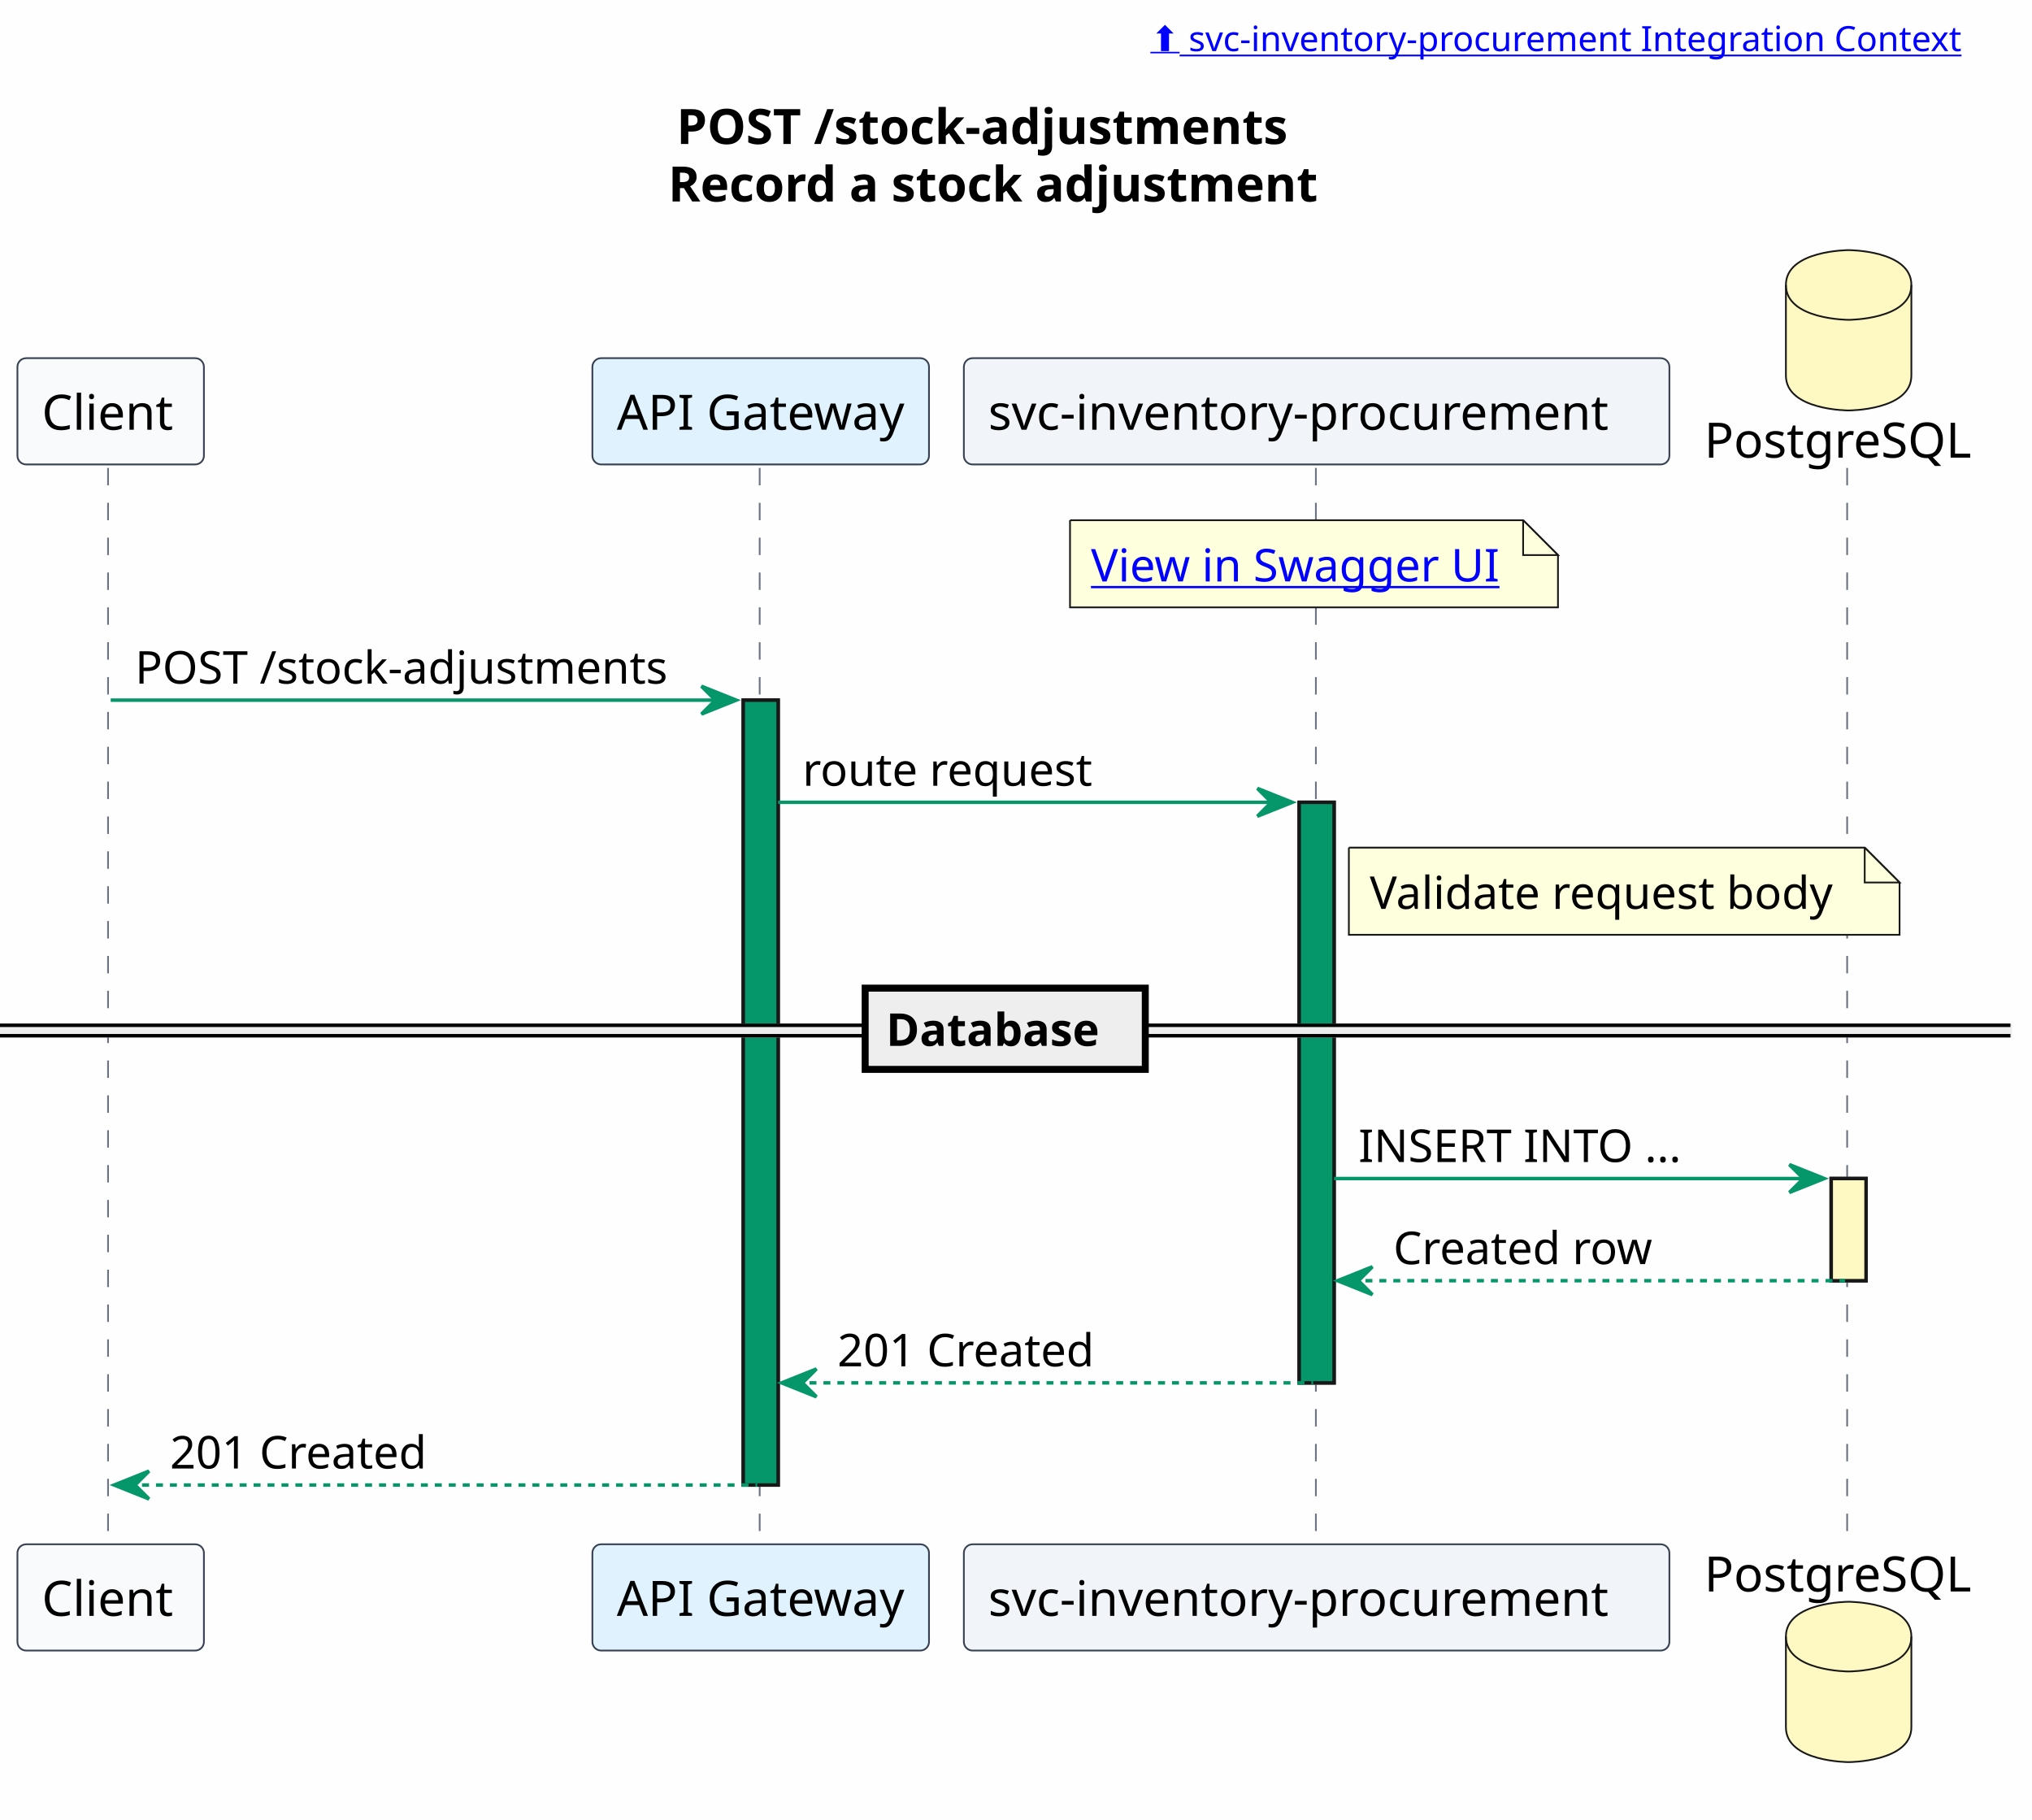
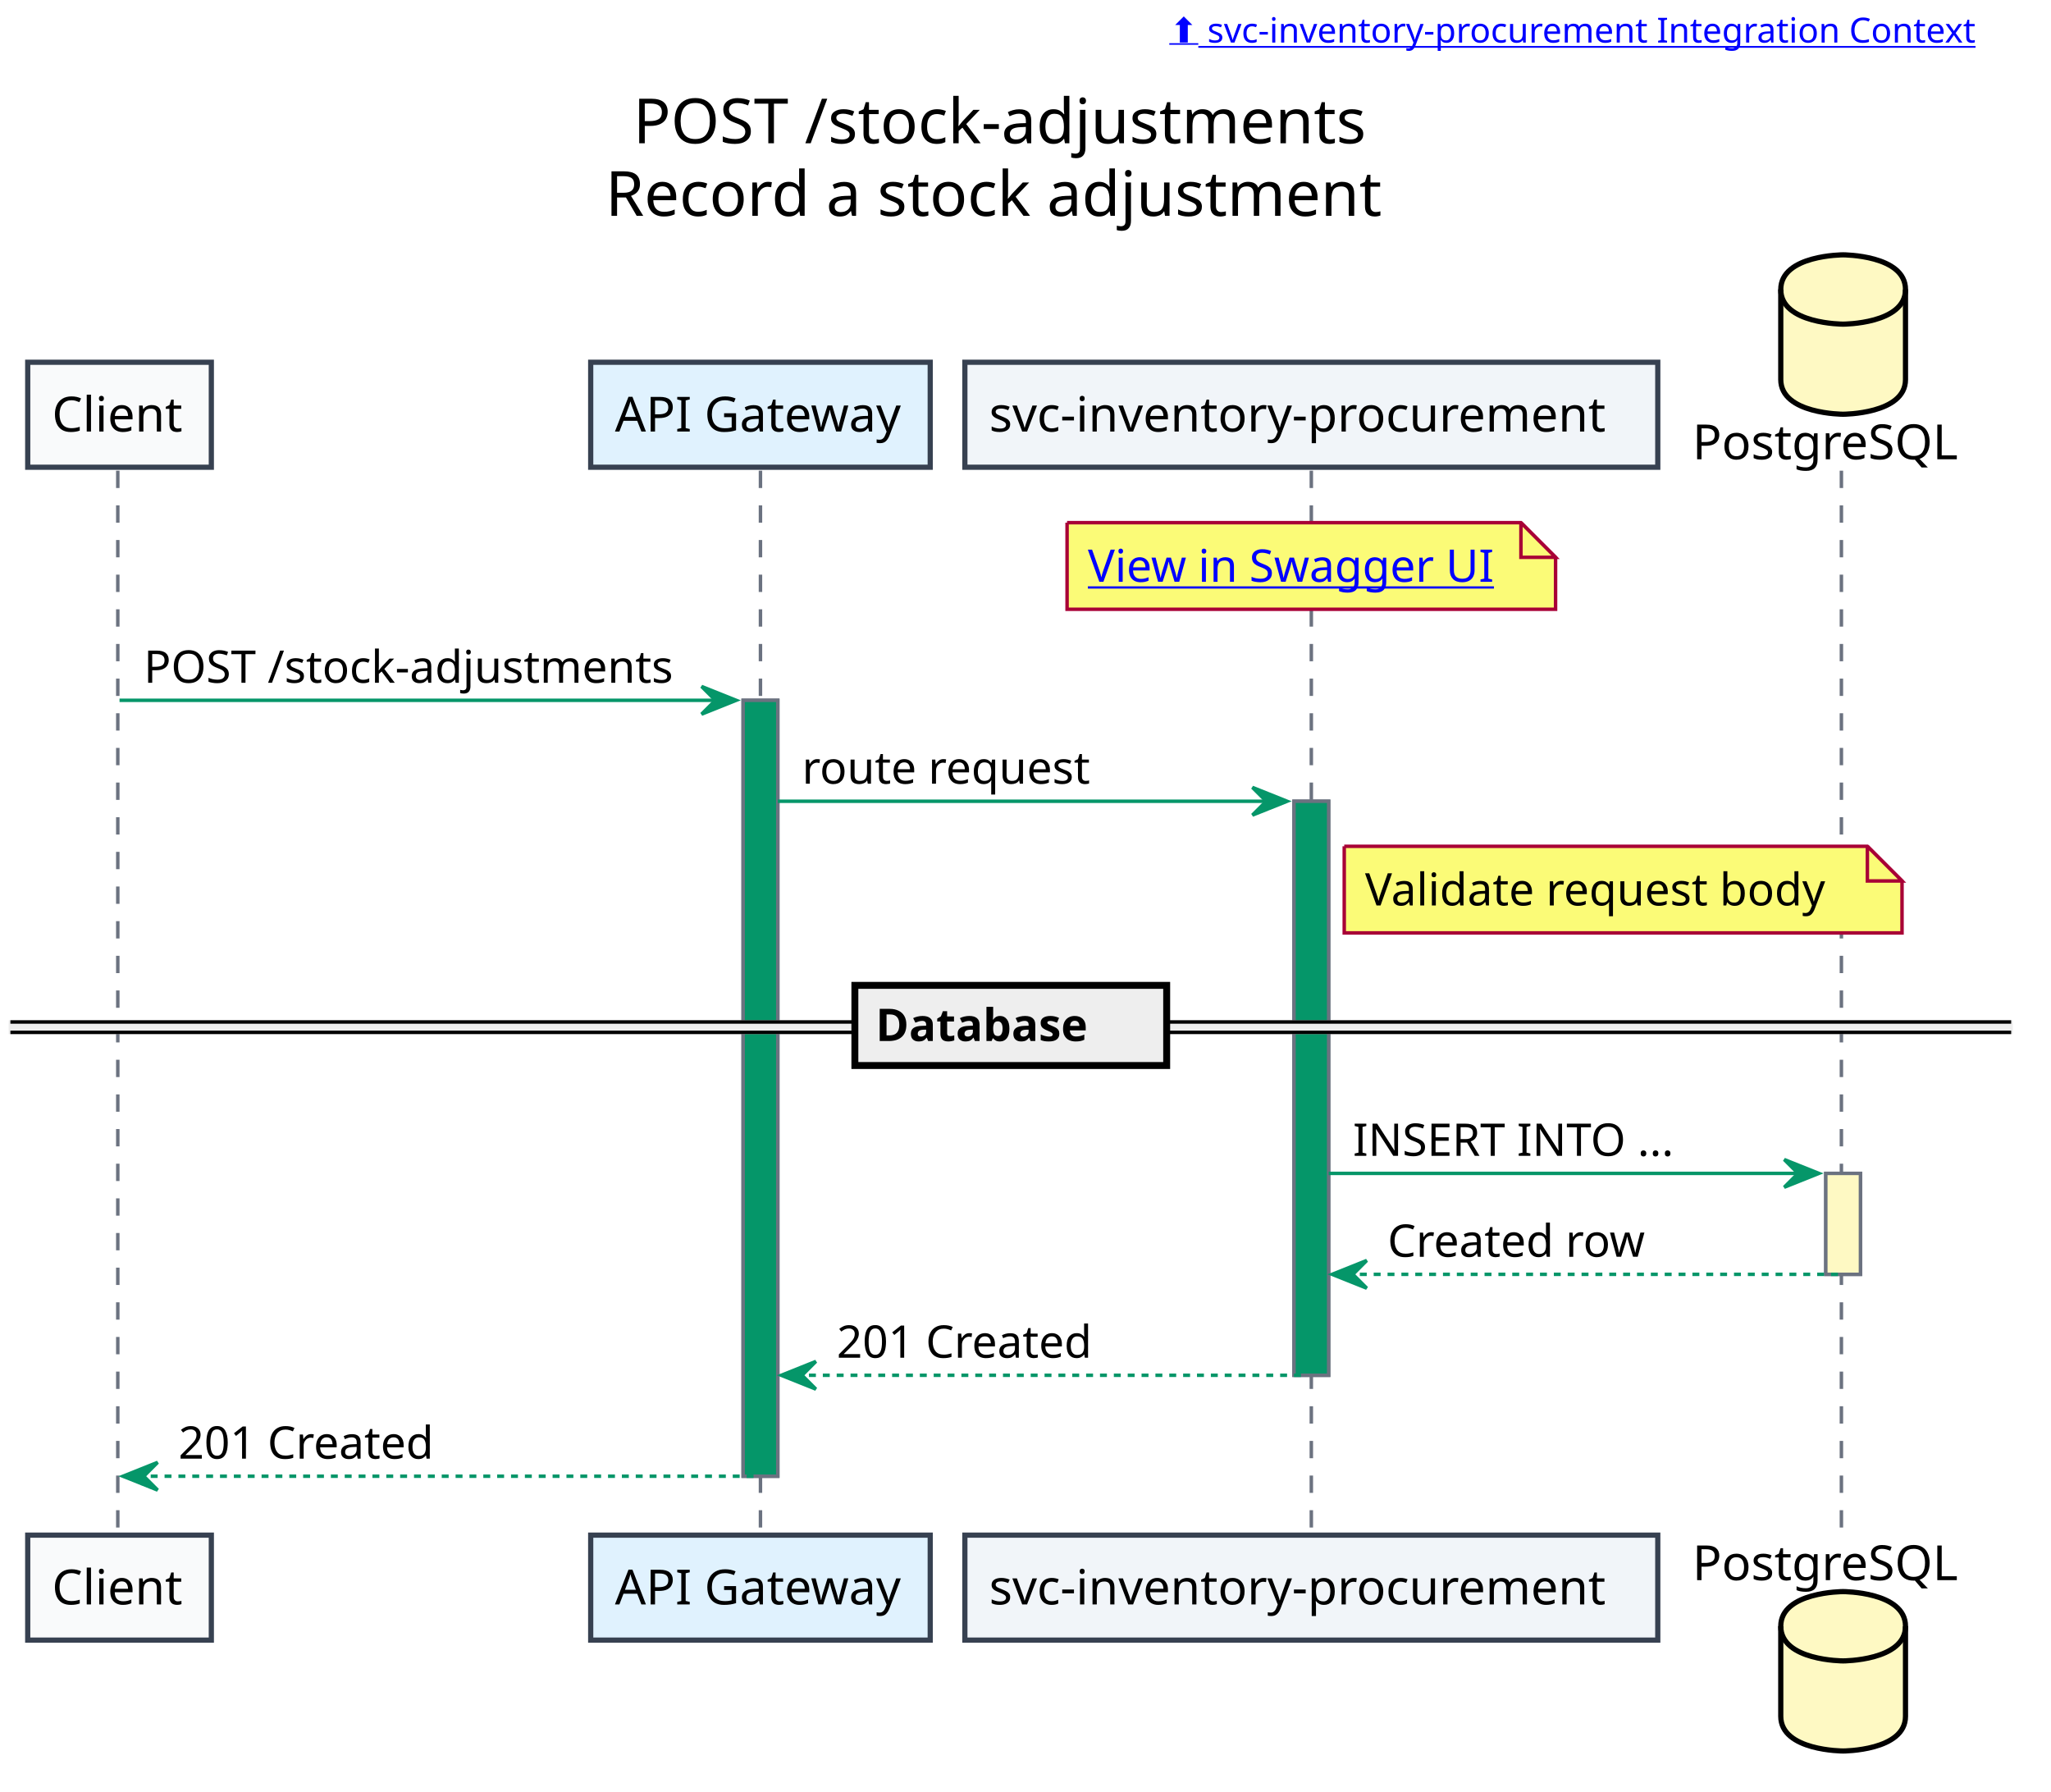
- <svg xmlns="http://www.w3.org/2000/svg" xmlns:xlink="http://www.w3.org/1999/xlink" contentStyleType="text/css" data-diagram-type="SEQUENCE" height="522px" preserveAspectRatio="none" style="width:583px;height:522px;background:#FEFEFE;" version="1.1" viewBox="0 0 583 522" width="583px" zoomAndPan="magnify">
+ <svg xmlns="http://www.w3.org/2000/svg" xmlns:xlink="http://www.w3.org/1999/xlink" contentScriptType="application/ecmascript" contentStyleType="text/css" height="517px" preserveAspectRatio="none" style="width:592px;height:517px;background:#FEFEFE;" version="1.1" viewBox="0 0 592 517" width="592px" zoomAndPan="magnify">
  <defs />
  <g>
-     <rect fill="#FEFEFE" height="522" style="stroke:none;stroke-width:1;" width="583" x="0" y="0" />
-     <text fill="#000000" font-family="'Segoe UI'" font-size="14" font-weight="bold" lengthAdjust="spacing" textLength="187.599" x="194.109" y="41.312">POST /stock-adjustments</text>
-     <text fill="#000000" font-family="'Segoe UI'" font-size="14" font-weight="bold" lengthAdjust="spacing" textLength="192.411" x="191.703" y="57.801">Record a stock adjustment</text>
-     <g>
-       <rect fill="#059669" height="225.174" style="stroke:#181818;stroke-width:1;" width="10" x="213.252" y="200.863" />
-     </g>
-     <g>
-       <rect fill="#059669" height="166.553" style="stroke:#181818;stroke-width:1;" width="10" x="372.754" y="230.174" />
-     </g>
-     <g>
-       <rect fill="#FEF9C3" height="29.311" style="stroke:#181818;stroke-width:1;" width="10" x="525.392" y="338.106" />
-     </g>
-     <g class="participant-lifeline" data-entity-uid="part1" data-qualified-name="Client" id="part1-lifeline">
-       <g>
-         <rect fill="#000000" fill-opacity="0" height="309.795" width="8" x="27.752" y="134.242" />
-         <line style="stroke:#6B7280;stroke-width:0.5;stroke-dasharray:5,5;" x1="31" x2="31" y1="134.242" y2="444.037" />
-       </g>
-     </g>
-     <g class="participant-lifeline" data-entity-uid="part2" data-qualified-name="GW" id="part2-lifeline">
-       <g>
-         <rect fill="#000000" fill-opacity="0" height="309.795" width="8" x="214.252" y="134.242" />
-         <line style="stroke:#6B7280;stroke-width:0.5;stroke-dasharray:5,5;" x1="217.963" x2="217.963" y1="134.242" y2="444.037" />
-       </g>
-     </g>
-     <g class="participant-lifeline" data-entity-uid="part3" data-qualified-name="Svc" id="part3-lifeline">
-       <g>
-         <rect fill="#000000" fill-opacity="0" height="309.795" width="8" x="373.754" y="134.242" />
-         <line style="stroke:#6B7280;stroke-width:0.5;stroke-dasharray:5,5;" x1="377.541" x2="377.541" y1="134.242" y2="444.037" />
-       </g>
-     </g>
-     <g class="participant-lifeline" data-entity-uid="part4" data-qualified-name="DB" id="part4-lifeline">
-       <g>
-         <rect fill="#000000" fill-opacity="0" height="309.795" width="8" x="526.392" y="134.242" />
-         <line style="stroke:#6B7280;stroke-width:0.5;stroke-dasharray:5,5;" x1="529.967" x2="529.967" y1="134.242" y2="444.037" />
-       </g>
-     </g>
-     <g class="participant participant-head" data-entity-uid="part1" data-qualified-name="Client" id="part1-head">
-       <a href="/applications/" target="_top" title="/applications/" xlink:actuate="onRequest" xlink:href="/applications/" xlink:show="new" xlink:title="/applications/" xlink:type="simple">
-         <rect fill="#F9FAFB" height="30.488" rx="2.5" ry="2.5" style="stroke:#374151;stroke-width:0.5;" width="53.505" x="5" y="102.754" />
-         <text fill="#000000" font-family="'Segoe UI'" font-size="14" lengthAdjust="spacing" textLength="39.505" x="12" y="123.289">Client</text>
-       </a>
-     </g>
-     <g class="participant participant-tail" data-entity-uid="part1" data-qualified-name="Client" id="part1-tail">
-       <a href="/applications/" target="_top" title="/applications/" xlink:actuate="onRequest" xlink:href="/applications/" xlink:show="new" xlink:title="/applications/" xlink:type="simple">
-         <rect fill="#F9FAFB" height="30.488" rx="2.5" ry="2.5" style="stroke:#374151;stroke-width:0.5;" width="53.505" x="5" y="443.037" />
-         <text fill="#000000" font-family="'Segoe UI'" font-size="14" lengthAdjust="spacing" textLength="39.505" x="12" y="463.572">Client</text>
-       </a>
-     </g>
-     <g class="participant participant-head" data-entity-uid="part2" data-qualified-name="GW" id="part2-head">
-       <a href="/actors/#api-gateway" target="_top" title="/actors/#api-gateway" xlink:actuate="onRequest" xlink:href="/actors/#api-gateway" xlink:show="new" xlink:title="/actors/#api-gateway" xlink:type="simple">
-         <rect fill="#E0F2FE" height="30.488" rx="2.5" ry="2.5" style="stroke:#374151;stroke-width:0.5;" width="96.578" x="169.963" y="102.754" />
-         <text fill="#000000" font-family="'Segoe UI'" font-size="14" lengthAdjust="spacing" textLength="82.578" x="176.963" y="123.289">API Gateway</text>
-       </a>
-     </g>
-     <g class="participant participant-tail" data-entity-uid="part2" data-qualified-name="GW" id="part2-tail">
-       <a href="/actors/#api-gateway" target="_top" title="/actors/#api-gateway" xlink:actuate="onRequest" xlink:href="/actors/#api-gateway" xlink:show="new" xlink:title="/actors/#api-gateway" xlink:type="simple">
-         <rect fill="#E0F2FE" height="30.488" rx="2.5" ry="2.5" style="stroke:#374151;stroke-width:0.5;" width="96.578" x="169.963" y="443.037" />
-         <text fill="#000000" font-family="'Segoe UI'" font-size="14" lengthAdjust="spacing" textLength="82.578" x="176.963" y="463.572">API Gateway</text>
-       </a>
-     </g>
-     <g class="participant participant-head" data-entity-uid="part3" data-qualified-name="Svc" id="part3-head">
-       <a href="/microservices/svc-inventory-procurement/" target="_top" title="/microservices/svc-inventory-procurement/" xlink:actuate="onRequest" xlink:href="/microservices/svc-inventory-procurement/" xlink:show="new" xlink:title="/microservices/svc-inventory-procurement/" xlink:type="simple">
-         <rect fill="#F1F5F9" height="30.488" rx="2.5" ry="2.5" style="stroke:#374151;stroke-width:0.5;" width="202.426" x="276.541" y="102.754" />
-         <text fill="#000000" font-family="'Segoe UI'" font-size="14" lengthAdjust="spacing" textLength="188.426" x="283.541" y="123.289">svc-inventory-procurement</text>
-       </a>
-     </g>
-     <g class="participant participant-tail" data-entity-uid="part3" data-qualified-name="Svc" id="part3-tail">
-       <a href="/microservices/svc-inventory-procurement/" target="_top" title="/microservices/svc-inventory-procurement/" xlink:actuate="onRequest" xlink:href="/microservices/svc-inventory-procurement/" xlink:show="new" xlink:title="/microservices/svc-inventory-procurement/" xlink:type="simple">
-         <rect fill="#F1F5F9" height="30.488" rx="2.5" ry="2.5" style="stroke:#374151;stroke-width:0.5;" width="202.426" x="276.541" y="443.037" />
-         <text fill="#000000" font-family="'Segoe UI'" font-size="14" lengthAdjust="spacing" textLength="188.426" x="283.541" y="463.572">svc-inventory-procurement</text>
-       </a>
-     </g>
-     <g class="participant participant-head" data-entity-uid="part4" data-qualified-name="DB" id="part4-head">
-       <a href="/microservices/svc-inventory-procurement/#data-store" target="_top" title="/microservices/svc-inventory-procurement/#data-store" xlink:actuate="onRequest" xlink:href="/microservices/svc-inventory-procurement/#data-store" xlink:show="new" xlink:title="/microservices/svc-inventory-procurement/#data-store" xlink:type="simple">
-         <text fill="#000000" font-family="'Segoe UI'" font-size="14" lengthAdjust="spacing" textLength="76.85" x="488.967" y="131.289">PostgreSQL</text>
-         <path d="M512.392,81.754 C512.392,71.754 530.392,71.754 530.392,71.754 C530.392,71.754 548.392,71.754 548.392,81.754 L548.392,107.754 C548.392,117.754 530.392,117.754 530.392,117.754 C530.392,117.754 512.392,117.754 512.392,107.754 L512.392,81.754" fill="#FEF9C3" style="stroke:#181818;stroke-width:0.5;" />
-         <path d="M512.392,81.754 C512.392,91.754 530.392,91.754 530.392,91.754 C530.392,91.754 548.392,91.754 548.392,81.754" fill="none" style="stroke:#181818;stroke-width:0.5;" />
-       </a>
-     </g>
-     <g class="participant participant-tail" data-entity-uid="part4" data-qualified-name="DB" id="part4-tail">
-       <a href="/microservices/svc-inventory-procurement/#data-store" target="_top" title="/microservices/svc-inventory-procurement/#data-store" xlink:actuate="onRequest" xlink:href="/microservices/svc-inventory-procurement/#data-store" xlink:show="new" xlink:title="/microservices/svc-inventory-procurement/#data-store" xlink:type="simple">
-         <text fill="#000000" font-family="'Segoe UI'" font-size="14" lengthAdjust="spacing" textLength="76.85" x="488.967" y="456.572">PostgreSQL</text>
-         <path d="M512.392,469.525 C512.392,459.525 530.392,459.525 530.392,459.525 C530.392,459.525 548.392,459.525 548.392,469.525 L548.392,495.525 C548.392,505.525 530.392,505.525 530.392,505.525 C530.392,505.525 512.392,505.525 512.392,495.525 L512.392,469.525" fill="#FEF9C3" style="stroke:#181818;stroke-width:0.5;" />
-         <path d="M512.392,469.525 C512.392,479.525 530.392,479.525 530.392,479.525 C530.392,479.525 548.392,479.525 548.392,469.525" fill="none" style="stroke:#181818;stroke-width:0.5;" />
-       </a>
-     </g>
-     <g>
-       <rect fill="#059669" height="225.174" style="stroke:#181818;stroke-width:1;" width="10" x="213.252" y="200.863" />
-     </g>
-     <g>
-       <rect fill="#059669" height="166.553" style="stroke:#181818;stroke-width:1;" width="10" x="372.754" y="230.174" />
-     </g>
-     <g>
-       <rect fill="#FEF9C3" height="29.311" style="stroke:#181818;stroke-width:1;" width="10" x="525.392" y="338.106" />
-     </g>
-     <path d="M307,149.242 L307,174.242 L447,174.242 L447,159.242 L437,149.242 L307,149.242" fill="#FEFFDD" style="stroke:#181818;stroke-width:0.5;" />
-     <path d="M437,149.242 L437,159.242 L447,159.242 L437,149.242" fill="#FEFFDD" style="stroke:#181818;stroke-width:0.5;" />
+     <text fill="#000000" font-family="Segoe UI" font-size="18" lengthAdjust="spacingAndGlyphs" textLength="218" x="182.75" y="41.349">POST /stock-adjustments</text>
+     <text fill="#000000" font-family="Segoe UI" font-size="18" lengthAdjust="spacingAndGlyphs" textLength="234" x="174.75" y="62.302">Record a stock adjustment</text>
+     <rect fill="#059669" height="223.93" style="stroke: #6B7280; stroke-width: 1.0;" width="10" x="214.5" y="202.109" />
+     <rect fill="#059669" height="165.664" style="stroke: #6B7280; stroke-width: 1.0;" width="10" x="373.5" y="231.242" />
+     <rect fill="#FEF9C3" height="29.133" style="stroke: #6B7280; stroke-width: 1.0;" width="10" x="527" y="338.641" />
+     <line style="stroke: #6B7280; stroke-width: 1.0; stroke-dasharray: 5.0,5.0;" x1="34" x2="34" y1="135.844" y2="444.039" />
+     <line style="stroke: #6B7280; stroke-width: 1.0; stroke-dasharray: 5.0,5.0;" x1="219.5" x2="219.5" y1="135.844" y2="444.039" />
+     <line style="stroke: #6B7280; stroke-width: 1.0; stroke-dasharray: 5.0,5.0;" x1="378.5" x2="378.5" y1="135.844" y2="444.039" />
+     <line style="stroke: #6B7280; stroke-width: 1.0; stroke-dasharray: 5.0,5.0;" x1="531.5" x2="531.5" y1="135.844" y2="444.039" />
+     <a href="/applications/" target="_top" title="/applications/" xlink:actuate="onRequest" xlink:href="/applications/" xlink:show="new" xlink:title="/applications/" xlink:type="simple">
+       <rect fill="#F9FAFB" height="30.297" style="stroke: #374151; stroke-width: 1.5;" width="53" x="8" y="104.547" />
+       <text fill="#000000" font-family="Segoe UI" font-size="14" lengthAdjust="spacingAndGlyphs" textLength="39" x="15" y="124.542">Client</text>
+       <rect fill="#F9FAFB" height="30.297" style="stroke: #374151; stroke-width: 1.5;" width="53" x="8" y="443.039" />
+       <text fill="#000000" font-family="Segoe UI" font-size="14" lengthAdjust="spacingAndGlyphs" textLength="39" x="15" y="463.034">Client</text>
+     </a>
+     <a href="/actors/#api-gateway" target="_top" title="/actors/#api-gateway" xlink:actuate="onRequest" xlink:href="/actors/#api-gateway" xlink:show="new" xlink:title="/actors/#api-gateway" xlink:type="simple">
+       <rect fill="#E0F2FE" height="30.297" style="stroke: #374151; stroke-width: 1.5;" width="98" x="170.5" y="104.547" />
+       <text fill="#000000" font-family="Segoe UI" font-size="14" lengthAdjust="spacingAndGlyphs" textLength="84" x="177.5" y="124.542">API Gateway</text>
+       <rect fill="#E0F2FE" height="30.297" style="stroke: #374151; stroke-width: 1.5;" width="98" x="170.5" y="443.039" />
+       <text fill="#000000" font-family="Segoe UI" font-size="14" lengthAdjust="spacingAndGlyphs" textLength="84" x="177.5" y="463.034">API Gateway</text>
+     </a>
+     <a href="/microservices/svc-inventory-procurement/" target="_top" title="/microservices/svc-inventory-procurement/" xlink:actuate="onRequest" xlink:href="/microservices/svc-inventory-procurement/" xlink:show="new" xlink:title="/microservices/svc-inventory-procurement/" xlink:type="simple">
+       <rect fill="#F1F5F9" height="30.297" style="stroke: #374151; stroke-width: 1.5;" width="200" x="278.5" y="104.547" />
+       <text fill="#000000" font-family="Segoe UI" font-size="14" lengthAdjust="spacingAndGlyphs" textLength="186" x="285.5" y="124.542">svc-inventory-procurement</text>
+       <rect fill="#F1F5F9" height="30.297" style="stroke: #374151; stroke-width: 1.5;" width="200" x="278.5" y="443.039" />
+       <text fill="#000000" font-family="Segoe UI" font-size="14" lengthAdjust="spacingAndGlyphs" textLength="186" x="285.5" y="463.034">svc-inventory-procurement</text>
+     </a>
+     <a href="/microservices/svc-inventory-procurement/#data-store" target="_top" title="/microservices/svc-inventory-procurement/#data-store" xlink:actuate="onRequest" xlink:href="/microservices/svc-inventory-procurement/#data-store" xlink:show="new" xlink:title="/microservices/svc-inventory-procurement/#data-store" xlink:type="simple">
+       <text fill="#000000" font-family="Segoe UI" font-size="14" lengthAdjust="spacingAndGlyphs" textLength="81" x="488.5" y="132.542">PostgreSQL</text>
+       <path d="M514,83.547 C514,73.547 532,73.547 532,73.547 C532,73.547 550,73.547 550,83.547 L550,109.547 C550,119.547 532,119.547 532,119.547 C532,119.547 514,119.547 514,109.547 L514,83.547 " fill="#FEF9C3" style="stroke: #000000; stroke-width: 1.5;" />
+       <path d="M514,83.547 C514,93.547 532,93.547 532,93.547 C532,93.547 550,93.547 550,83.547 " fill="none" style="stroke: #000000; stroke-width: 1.5;" />
+       <text fill="#000000" font-family="Segoe UI" font-size="14" lengthAdjust="spacingAndGlyphs" textLength="81" x="488.5" y="456.034">PostgreSQL</text>
+       <path d="M514,469.336 C514,459.336 532,459.336 532,459.336 C532,459.336 550,459.336 550,469.336 L550,495.336 C550,505.336 532,505.336 532,505.336 C532,505.336 514,505.336 514,495.336 L514,469.336 " fill="#FEF9C3" style="stroke: #000000; stroke-width: 1.5;" />
+       <path d="M514,469.336 C514,479.336 532,479.336 532,479.336 C532,479.336 550,479.336 550,469.336 " fill="none" style="stroke: #000000; stroke-width: 1.5;" />
+     </a>
+     <rect fill="#059669" height="223.93" style="stroke: #6B7280; stroke-width: 1.0;" width="10" x="214.5" y="202.109" />
+     <rect fill="#059669" height="165.664" style="stroke: #6B7280; stroke-width: 1.0;" width="10" x="373.5" y="231.242" />
+     <rect fill="#FEF9C3" height="29.133" style="stroke: #6B7280; stroke-width: 1.0;" width="10" x="527" y="338.641" />
+     <path d="M308,150.844 L308,175.844 L449,175.844 L449,160.844 L439,150.844 L308,150.844 " fill="#FBFB77" style="stroke: #A80036; stroke-width: 1.0;" />
+     <path d="M439,150.844 L439,160.844 L449,160.844 L439,150.844 " fill="#FBFB77" style="stroke: #A80036; stroke-width: 1.0;" />
    <a href="/services/api/svc-inventory-procurement.html" target="_top" title="/services/api/svc-inventory-procurement.html" xlink:actuate="onRequest" xlink:href="/services/api/svc-inventory-procurement.html" xlink:show="new" xlink:title="/services/api/svc-inventory-procurement.html" xlink:type="simple">
-       <text fill="#0000FF" font-family="'Segoe UI'" font-size="13" lengthAdjust="spacing" text-decoration="underline" textLength="119.406" x="313" y="166.81">View in Swagger UI</text>
+       <text fill="#0000FF" font-family="Segoe UI" font-size="13" lengthAdjust="spacingAndGlyphs" text-decoration="underline" textLength="120" x="314" y="167.911">View in Swagger UI</text>
    </a>
-     <g class="message" data-entity-1="part1" data-entity-2="part2" id="msg1">
-       <polygon fill="#059669" points="201.252,196.863,211.252,200.863,201.252,204.863,205.252,200.863" style="stroke:#059669;stroke-width:1;" />
-       <line style="stroke:#059669;stroke-width:1;" x1="31.752" x2="207.252" y1="200.863" y2="200.863" />
-       <text fill="#000000" font-family="'Segoe UI'" font-size="13" lengthAdjust="spacing" textLength="162.5" x="38.752" y="196.121">POST /stock-adjustments</text>
-     </g>
-     <g class="message" data-entity-1="part2" data-entity-2="part3" id="msg2">
-       <polygon fill="#059669" points="360.754,226.174,370.754,230.174,360.754,234.174,364.754,230.174" style="stroke:#059669;stroke-width:1;" />
-       <line style="stroke:#059669;stroke-width:1;" x1="223.252" x2="366.754" y1="230.174" y2="230.174" />
-       <text fill="#000000" font-family="'Segoe UI'" font-size="13" lengthAdjust="spacing" textLength="85.135" x="230.252" y="225.432">route request</text>
-     </g>
-     <path d="M387,243.174 L387,268.174 L545,268.174 L545,253.174 L535,243.174 L387,243.174" fill="#FEFFDD" style="stroke:#181818;stroke-width:0.5;" />
-     <path d="M535,243.174 L535,253.174 L545,253.174 L535,243.174" fill="#FEFFDD" style="stroke:#181818;stroke-width:0.5;" />
-     <text fill="#000000" font-family="'Segoe UI'" font-size="13" lengthAdjust="spacing" textLength="137.573" x="393" y="260.742">Validate request body</text>
-     <rect fill="#EEEEEE" height="3" style="stroke:#EEEEEE;stroke-width:1;" width="576.817" x="0" y="294.14" />
-     <line style="stroke:#000000;stroke-width:1;" x1="0" x2="576.817" y1="294.14" y2="294.14" />
-     <line style="stroke:#000000;stroke-width:1;" x1="0" x2="576.817" y1="297.14" y2="297.14" />
-     <rect fill="#EEEEEE" height="23.311" style="stroke:#000000;stroke-width:2;" width="80.371" x="248.223" y="283.484" />
-     <text fill="#000000" font-family="'Segoe UI'" font-size="13" font-weight="bold" lengthAdjust="spacing" textLength="62.086" x="254.223" y="300.053">Database</text>
-     <g class="message" data-entity-1="part3" data-entity-2="part4" id="msg3">
-       <polygon fill="#059669" points="513.392,334.106,523.392,338.106,513.392,342.106,517.392,338.106" style="stroke:#059669;stroke-width:1;" />
-       <line style="stroke:#059669;stroke-width:1;" x1="382.754" x2="519.392" y1="338.106" y2="338.106" />
-       <text fill="#000000" font-family="'Segoe UI'" font-size="13" lengthAdjust="spacing" textLength="96.072" x="389.754" y="333.363">INSERT INTO ...</text>
-     </g>
-     <g class="message" data-entity-1="part4" data-entity-2="part3" id="msg4">
-       <polygon fill="#059669" points="393.754,363.416,383.754,367.416,393.754,371.416,389.754,367.416" style="stroke:#059669;stroke-width:1;" />
-       <line style="stroke:#059669;stroke-width:1;stroke-dasharray:2,2;" x1="387.754" x2="529.392" y1="367.416" y2="367.416" />
-       <text fill="#000000" font-family="'Segoe UI'" font-size="13" lengthAdjust="spacing" textLength="76.457" x="399.754" y="362.674">Created row</text>
-     </g>
-     <g class="message" data-entity-1="part3" data-entity-2="part2" id="msg5">
-       <polygon fill="#059669" points="234.252,392.727,224.252,396.727,234.252,400.727,230.252,396.727" style="stroke:#059669;stroke-width:1;" />
-       <line style="stroke:#059669;stroke-width:1;stroke-dasharray:2,2;" x1="228.252" x2="376.754" y1="396.727" y2="396.727" />
-       <text fill="#000000" font-family="'Segoe UI'" font-size="13" lengthAdjust="spacing" textLength="77.797" x="240.252" y="391.984">201 Created</text>
-     </g>
-     <g class="message" data-entity-1="part2" data-entity-2="part1" id="msg6">
-       <polygon fill="#059669" points="42.752,422.037,32.752,426.037,42.752,430.037,38.752,426.037" style="stroke:#059669;stroke-width:1;" />
-       <line style="stroke:#059669;stroke-width:1;stroke-dasharray:2,2;" x1="36.752" x2="217.252" y1="426.037" y2="426.037" />
-       <text fill="#000000" font-family="'Segoe UI'" font-size="13" lengthAdjust="spacing" textLength="77.797" x="48.752" y="421.295">201 Created</text>
-     </g>
+     <polygon fill="#059669" points="202.5,198.109,212.5,202.109,202.5,206.109,206.5,202.109" style="stroke: #059669; stroke-width: 1.0;" />
+     <line style="stroke: #059669; stroke-width: 1.0;" x1="34.5" x2="208.5" y1="202.109" y2="202.109" />
+     <text fill="#000000" font-family="Segoe UI" font-size="13" lengthAdjust="spacingAndGlyphs" textLength="161" x="41.5" y="197.043">POST /stock-adjustments</text>
+     <polygon fill="#059669" points="361.5,227.242,371.5,231.242,361.5,235.242,365.5,231.242" style="stroke: #059669; stroke-width: 1.0;" />
+     <line style="stroke: #059669; stroke-width: 1.0;" x1="224.5" x2="367.5" y1="231.242" y2="231.242" />
+     <text fill="#000000" font-family="Segoe UI" font-size="13" lengthAdjust="spacingAndGlyphs" textLength="87" x="231.5" y="226.176">route request</text>
+     <path d="M388,244.242 L388,269.242 L549,269.242 L549,254.242 L539,244.242 L388,244.242 " fill="#FBFB77" style="stroke: #A80036; stroke-width: 1.0;" />
+     <path d="M539,244.242 L539,254.242 L549,254.242 L539,244.242 " fill="#FBFB77" style="stroke: #A80036; stroke-width: 1.0;" />
+     <text fill="#000000" font-family="Segoe UI" font-size="13" lengthAdjust="spacingAndGlyphs" textLength="140" x="394" y="261.309">Validate request body</text>
+     <rect fill="#EEEEEE" height="3" style="stroke: #EEEEEE; stroke-width: 1.0;" width="577.5" x="3" y="294.941" />
+     <line style="stroke: #000000; stroke-width: 1.0;" x1="3" x2="580.5" y1="294.941" y2="294.941" />
+     <line style="stroke: #000000; stroke-width: 1.0;" x1="3" x2="580.5" y1="297.941" y2="297.941" />
+     <rect fill="#EEEEEE" height="23.133" style="stroke: #000000; stroke-width: 2.0;" width="90" x="246.75" y="284.375" />
+     <text fill="#000000" font-family="Segoe UI" font-size="13" font-weight="bold" lengthAdjust="spacingAndGlyphs" textLength="71" x="252.75" y="300.442">Database</text>
+     <polygon fill="#059669" points="515,334.641,525,338.641,515,342.641,519,338.641" style="stroke: #059669; stroke-width: 1.0;" />
+     <line style="stroke: #059669; stroke-width: 1.0;" x1="383.5" x2="521" y1="338.641" y2="338.641" />
+     <text fill="#000000" font-family="Segoe UI" font-size="13" lengthAdjust="spacingAndGlyphs" textLength="95" x="390.5" y="333.575">INSERT INTO ...</text>
+     <polygon fill="#059669" points="394.5,363.773,384.5,367.773,394.5,371.773,390.5,367.773" style="stroke: #059669; stroke-width: 1.0;" />
+     <line style="stroke: #059669; stroke-width: 1.0; stroke-dasharray: 2.0,2.0;" x1="388.5" x2="531" y1="367.773" y2="367.773" />
+     <text fill="#000000" font-family="Segoe UI" font-size="13" lengthAdjust="spacingAndGlyphs" textLength="77" x="400.5" y="362.707">Created row</text>
+     <polygon fill="#059669" points="235.5,392.906,225.5,396.906,235.5,400.906,231.5,396.906" style="stroke: #059669; stroke-width: 1.0;" />
+     <line style="stroke: #059669; stroke-width: 1.0; stroke-dasharray: 2.0,2.0;" x1="229.5" x2="377.5" y1="396.906" y2="396.906" />
+     <text fill="#000000" font-family="Segoe UI" font-size="13" lengthAdjust="spacingAndGlyphs" textLength="79" x="241.5" y="391.84">201 Created</text>
+     <polygon fill="#059669" points="45.5,422.039,35.5,426.039,45.5,430.039,41.5,426.039" style="stroke: #059669; stroke-width: 1.0;" />
+     <line style="stroke: #059669; stroke-width: 1.0; stroke-dasharray: 2.0,2.0;" x1="39.5" x2="218.5" y1="426.039" y2="426.039" />
+     <text fill="#000000" font-family="Segoe UI" font-size="13" lengthAdjust="spacingAndGlyphs" textLength="79" x="51.5" y="420.973">201 Created</text>
    <a href="/microservices/svc-inventory-procurement/#integration-context" target="_top" title="/microservices/svc-inventory-procurement/#integration-context" xlink:actuate="onRequest" xlink:href="/microservices/svc-inventory-procurement/#integration-context" xlink:show="new" xlink:title="/microservices/svc-inventory-procurement/#integration-context" xlink:type="simple">
-       <text fill="#0000FF" font-family="'Segoe UI'" font-size="10" lengthAdjust="spacing" text-decoration="underline" textLength="245.762" x="330.055" y="14.668">⬆ svc-inventory-procurement Integration Context</text>
+       <text fill="#0000FF" font-family="Segoe UI" font-size="10" lengthAdjust="spacingAndGlyphs" text-decoration="underline" textLength="243" x="337.5" y="12.282">⬆ svc-inventory-procurement Integration Context</text>
    </a>
  </g>
</svg>
